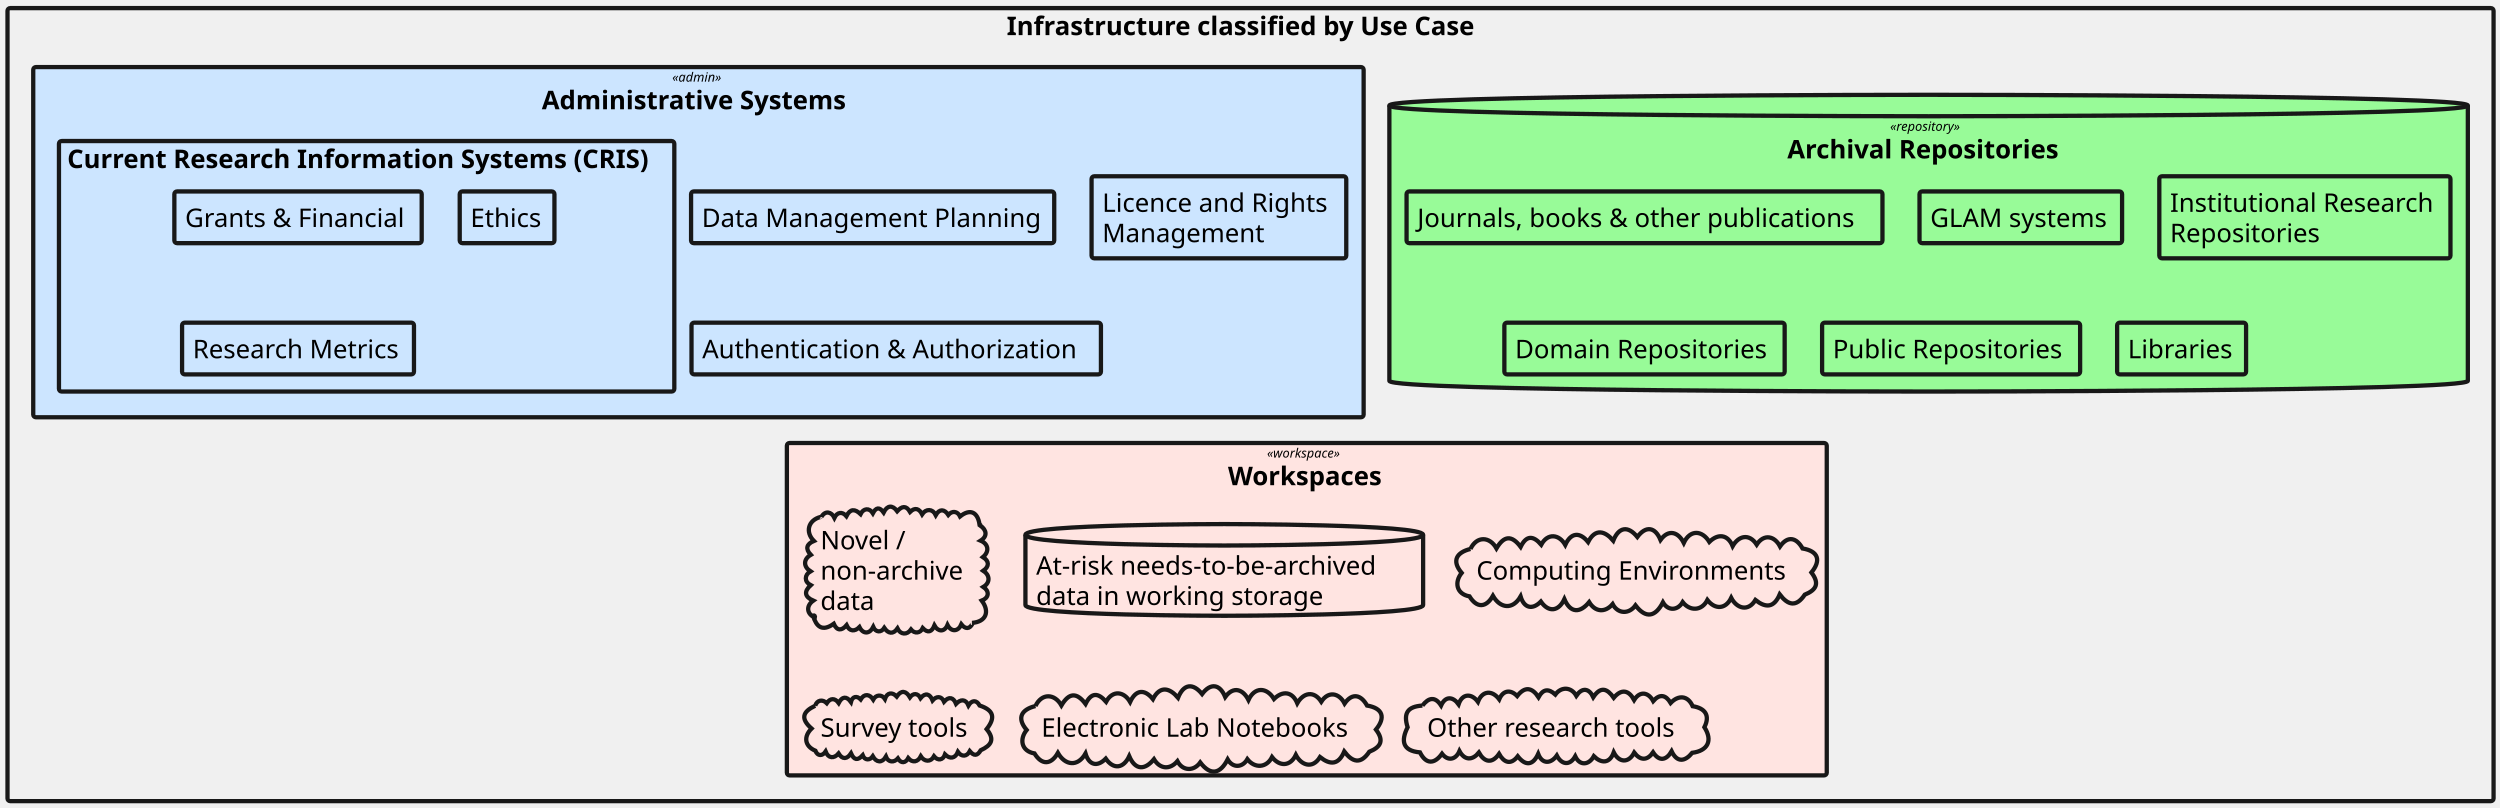
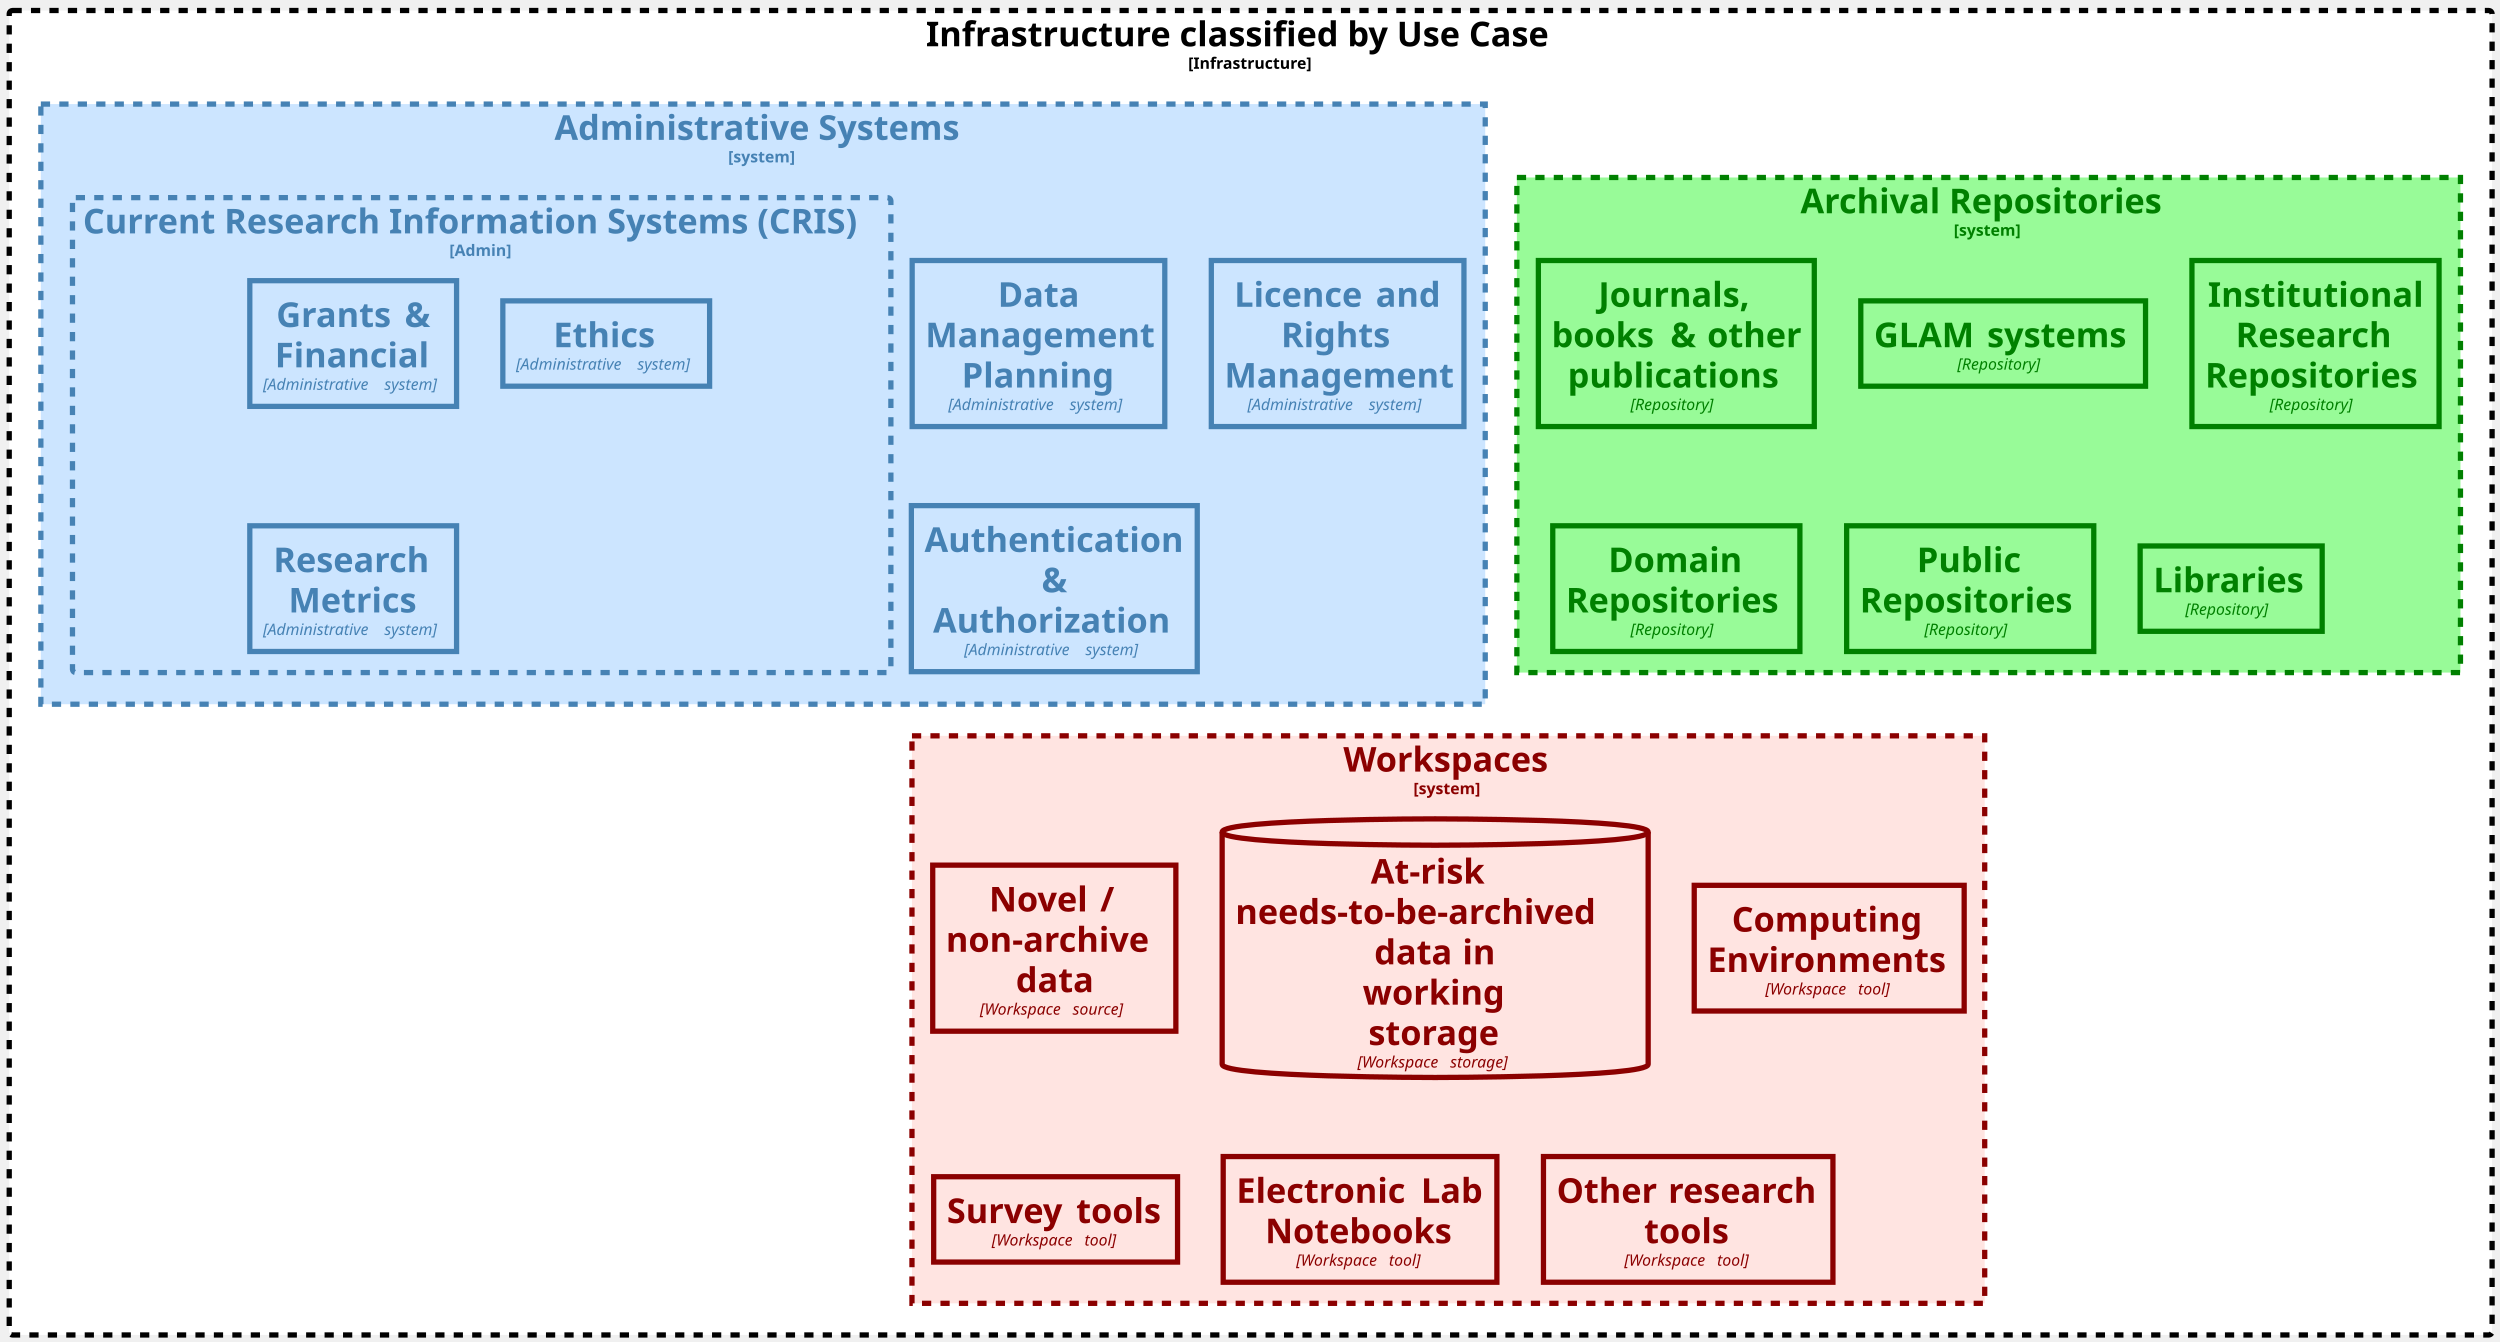
- <svg xmlns="http://www.w3.org/2000/svg" contentStyleType="text/css" data-diagram-type="DESCRIPTION" height="753px" preserveAspectRatio="none" style="width:2332px;height:753px;background:#FFFFFF;" version="1.1" viewBox="0 0 2332 753" width="2332px" zoomAndPan="magnify">
+ <svg xmlns="http://www.w3.org/2000/svg" xmlns:xlink="http://www.w3.org/1999/xlink" contentStyleType="text/css" data-diagram-type="DESCRIPTION" height="1018px" preserveAspectRatio="none" style="width:1897px;height:1018px;background:#FFFFFF;" version="1.1" viewBox="0 0 1897 1018" width="1897px" zoomAndPan="magnify">
  <defs />
  <g>
-     <g class="cluster" data-entity="infra" data-source-line="8" data-uid="ent0002" id="cluster_infra">
-       <rect fill="none" height="739.73" rx="2.5" ry="2.5" style="stroke:#181818;stroke-width:4;" width="2319" x="7" y="7.562" />
-       <text fill="#000000" font-family="sans-serif" font-size="24" font-weight="bold" lengthAdjust="spacing" textLength="454.922" x="939.039" y="32.766">Infrastructure classified by Use Case</text>
+     <g class="cluster" data-entity="infra" data-source-line="1690" data-uid="ent0002" id="cluster_infra">
+       <rect fill="#FFFFFF" height="1004.98" rx="2.5" ry="2.5" style="stroke:#000000;stroke-width:4;stroke-dasharray:7.0,7.0;" width="1884" x="7" y="7.984" />
+       <text fill="#000000" font-family="sans-serif" font-size="26" font-weight="bold" lengthAdjust="spacing" textLength="492.832" x="702.584" y="35.121">Infrastructure classified by Use Case</text>
+       <text fill="#000000" font-family="sans-serif" font-size="12" font-weight="bold" lengthAdjust="spacing" textLength="94.84" x="901.58" y="52.207">[Infrastructure]</text>
    </g>
-     <g class="cluster" data-entity="admin" data-source-line="11" data-uid="ent0003" id="cluster_admin">
-       <rect fill="#CCE5FF" height="326.67" rx="2.5" ry="2.5" style="stroke:#181818;stroke-width:4;" width="1241" x="31" y="62.562" />
-       <text fill="#000000" font-family="sans-serif" font-size="12" font-style="italic" lengthAdjust="spacing" textLength="48.873" x="627.063" y="76.164">«admin»</text>
-       <text fill="#000000" font-family="sans-serif" font-size="24" font-weight="bold" lengthAdjust="spacing" textLength="292.184" x="505.408" y="101.898">Administrative Systems</text>
+     <g class="cluster" data-entity="admin" data-source-line="1690" data-uid="ent0003" id="cluster_admin">
+       <a href="Admin" target="_top" title="Admin" xlink:actuate="onRequest" xlink:href="Admin" xlink:show="new" xlink:title="Admin" xlink:type="simple">
+         <rect fill="#CCE5FF" height="455.37" style="stroke:#4682B4;stroke-width:4;stroke-dasharray:7.0,7.0;" width="1096" x="31" y="78.984" />
+         <text fill="#4682B4" font-family="sans-serif" font-size="26" font-weight="bold" lengthAdjust="spacing" textLength="316.532" x="420.734" y="106.121">Administrative Systems</text>
+         <text fill="#4682B4" font-family="sans-serif" font-size="12" font-weight="bold" lengthAdjust="spacing" textLength="52.992" x="552.504" y="123.207">[system]</text>
+       </a>
    </g>
-     <g class="cluster" data-entity="cris" data-source-line="12" data-uid="ent0004" id="cluster_cris">
-       <rect fill="none" height="233.67" rx="2.5" ry="2.5" style="stroke:#181818;stroke-width:4;" width="574" x="55" y="131.562" />
-       <text fill="#000000" font-family="sans-serif" font-size="24" font-weight="bold" lengthAdjust="spacing" textLength="558.609" x="62.695" y="156.766">Current Research Information Systems (CRIS)</text>
+     <g class="cluster" data-entity="cris" data-source-line="1690" data-uid="ent0004" id="cluster_cris">
+       <rect fill="#CCE5FF" height="360.37" rx="2.5" ry="2.5" style="stroke:#4682B4;stroke-width:4;stroke-dasharray:7.0,7.0;" width="621" x="55" y="149.984" />
+       <text fill="#4682B4" font-family="sans-serif" font-size="26" font-weight="bold" lengthAdjust="spacing" textLength="605.16" x="62.92" y="177.121">Current Research Information Systems (CRIS)</text>
+       <text fill="#4682B4" font-family="sans-serif" font-size="12" font-weight="bold" lengthAdjust="spacing" textLength="49.102" x="340.949" y="194.207">[Admin]</text>
    </g>
-     <g class="cluster" data-entity="repo" data-source-line="22" data-uid="ent0011" id="cluster_repo">
-       <path d="M1296,98.433 C1296,88.433 1799,88.433 1799,88.433 C1799,88.433 2302,88.433 2302,98.433 L2302,355.233 C2302,365.233 1799,365.233 1799,365.233 C1799,365.233 1296,365.233 1296,355.233 L1296,98.433" fill="#98FB98" style="stroke:#181818;stroke-width:4;" />
-       <path d="M1296,98.433 C1296,108.433 1799,108.433 1799,108.433 C1799,108.433 2302,108.433 2302,98.433" fill="none" style="stroke:#181818;stroke-width:4;" />
-       <text fill="#000000" font-family="sans-serif" font-size="12" font-style="italic" lengthAdjust="spacing" textLength="71.719" x="1763.141" y="122.034">«repository»</text>
-       <text fill="#000000" font-family="sans-serif" font-size="24" font-weight="bold" lengthAdjust="spacing" textLength="263.613" x="1667.193" y="147.768">Archival Repositories</text>
+     <g class="cluster" data-entity="repo" data-source-line="1690" data-uid="ent0011" id="cluster_repo">
+       <a href="Repository" target="_top" title="Repository" xlink:actuate="onRequest" xlink:href="Repository" xlink:show="new" xlink:title="Repository" xlink:type="simple">
+         <rect fill="#98FB98" height="375.68" style="stroke:#008000;stroke-width:4;stroke-dasharray:7.0,7.0;" width="716" x="1151" y="134.674" />
+         <text fill="#008000" font-family="sans-serif" font-size="26" font-weight="bold" lengthAdjust="spacing" textLength="285.581" x="1366.209" y="161.811">Archival Repositories</text>
+         <text fill="#008000" font-family="sans-serif" font-size="12" font-weight="bold" lengthAdjust="spacing" textLength="52.992" x="1482.504" y="178.897">[system]</text>
+       </a>
    </g>
-     <g class="cluster" data-entity="ws" data-source-line="31" data-uid="ent0018" id="cluster_ws">
-       <rect fill="#FFE4E1" height="310.06" rx="2.5" ry="2.5" style="stroke:#181818;stroke-width:4;" width="970" x="734" y="413.233" />
-       <text fill="#000000" font-family="sans-serif" font-size="12" font-style="italic" lengthAdjust="spacing" textLength="74.244" x="1181.878" y="426.834">«workspace»</text>
-       <text fill="#000000" font-family="sans-serif" font-size="24" font-weight="bold" lengthAdjust="spacing" textLength="147.106" x="1145.447" y="452.568">Workspaces</text>
+     <g class="cluster" data-entity="ws" data-source-line="1690" data-uid="ent0018" id="cluster_ws">
+       <a href="Workspace" target="_top" title="Workspace" xlink:actuate="onRequest" xlink:href="Workspace" xlink:show="new" xlink:title="Workspace" xlink:type="simple">
+         <rect fill="#FFE4E1" height="430.61" style="stroke:#8B0000;stroke-width:4;stroke-dasharray:7.0,7.0;" width="814" x="692" y="558.354" />
+         <text fill="#8B0000" font-family="sans-serif" font-size="26" font-weight="bold" lengthAdjust="spacing" textLength="159.364" x="1019.318" y="585.491">Workspaces</text>
+         <text fill="#8B0000" font-family="sans-serif" font-size="12" font-weight="bold" lengthAdjust="spacing" textLength="52.992" x="1072.504" y="602.577">[system]</text>
+       </a>
    </g>
-     <g class="entity" data-entity="dmp" data-source-line="17" data-uid="ent0008" id="entity_dmp">
-       <rect fill="none" height="48.266" rx="2.5" ry="2.5" style="stroke:#181818;stroke-width:4;" width="338.75" x="644.63" y="178.562" />
-       <text fill="#000000" font-family="sans-serif" font-size="24" lengthAdjust="spacing" textLength="318.75" x="654.63" y="211.766">Data Management Planning</text>
+     <g class="entity" data-entity="dmp" data-source-line="76" data-uid="ent0008" id="entity_dmp">
+       <rect fill="#CCE5FF" height="125.996" style="stroke:#4682B4;stroke-width:4;" width="191.691" x="692.15" y="197.674" />
+       <text fill="#4682B4" font-family="sans-serif" font-size="26" font-weight="bold" lengthAdjust="spacing" textLength="61.725" x="757.133" y="232.811">Data</text>
+       <text fill="#4682B4" font-family="sans-serif" font-size="26" font-weight="bold" lengthAdjust="spacing" textLength="171.691" x="702.15" y="263.432">Management</text>
+       <text fill="#4682B4" font-family="sans-serif" font-size="26" font-weight="bold" lengthAdjust="spacing" textLength="116.518" x="729.737" y="294.053">Planning</text>
+       <text fill="#4682B4" font-family="sans-serif" font-size="12" font-style="italic" lengthAdjust="spacing" textLength="88.318" x="719.547" y="311.139">[Administrative</text>
+       <text fill="#4682B4" font-family="sans-serif" font-size="12" font-style="italic" lengthAdjust="spacing" textLength="3.797" x="807.865" y="311.139"> </text>
+       <text fill="#4682B4" font-family="sans-serif" font-size="12" font-style="italic" lengthAdjust="spacing" textLength="44.783" x="811.662" y="311.139">system]</text>
    </g>
-     <g class="entity" data-entity="rights" data-source-line="18" data-uid="ent0009" id="entity_rights">
-       <rect fill="none" height="76.531" rx="2.5" ry="2.5" style="stroke:#181818;stroke-width:4;" width="237.582" x="1018.21" y="164.433" />
-       <text fill="#000000" font-family="sans-serif" font-size="24" lengthAdjust="spacing" textLength="217.582" x="1028.21" y="197.636">Licence and Rights</text>
-       <text fill="#000000" font-family="sans-serif" font-size="24" lengthAdjust="spacing" textLength="150.059" x="1028.21" y="225.901">Management</text>
+     <g class="entity" data-entity="rights" data-source-line="76" data-uid="ent0009" id="entity_rights">
+       <rect fill="#CCE5FF" height="125.996" style="stroke:#4682B4;stroke-width:4;" width="191.691" x="919.15" y="197.674" />
+       <text fill="#4682B4" font-family="sans-serif" font-size="26" font-weight="bold" lengthAdjust="spacing" textLength="98.795" x="936.52" y="232.811">Licence</text>
+       <text fill="#4682B4" font-family="sans-serif" font-size="26" font-weight="bold" lengthAdjust="spacing" textLength="8.569" x="1035.315" y="232.811"> </text>
+       <text fill="#4682B4" font-family="sans-serif" font-size="26" font-weight="bold" lengthAdjust="spacing" textLength="49.588" x="1043.884" y="232.811">and</text>
+       <text fill="#4682B4" font-family="sans-serif" font-size="26" font-weight="bold" lengthAdjust="spacing" textLength="85.858" x="972.067" y="263.432">Rights</text>
+       <text fill="#4682B4" font-family="sans-serif" font-size="26" font-weight="bold" lengthAdjust="spacing" textLength="171.691" x="929.15" y="294.053">Management</text>
+       <text fill="#4682B4" font-family="sans-serif" font-size="12" font-style="italic" lengthAdjust="spacing" textLength="88.318" x="946.547" y="311.139">[Administrative</text>
+       <text fill="#4682B4" font-family="sans-serif" font-size="12" font-style="italic" lengthAdjust="spacing" textLength="3.797" x="1034.865" y="311.139"> </text>
+       <text fill="#4682B4" font-family="sans-serif" font-size="12" font-style="italic" lengthAdjust="spacing" textLength="44.783" x="1038.662" y="311.139">system]</text>
    </g>
-     <g class="entity" data-entity="auth" data-source-line="19" data-uid="ent0010" id="entity_auth">
-       <rect fill="none" height="48.266" rx="2.5" ry="2.5" style="stroke:#181818;stroke-width:4;" width="381.91" x="645.04" y="300.962" />
-       <text fill="#000000" font-family="sans-serif" font-size="24" lengthAdjust="spacing" textLength="361.91" x="655.04" y="334.166">Authentication &amp; Authorization</text>
+     <g class="entity" data-entity="auth" data-source-line="76" data-uid="ent0010" id="entity_auth">
+       <rect fill="#CCE5FF" height="125.996" style="stroke:#4682B4;stroke-width:4;" width="216.93" x="691.54" y="383.664" />
+       <text fill="#4682B4" font-family="sans-serif" font-size="26" font-weight="bold" lengthAdjust="spacing" textLength="196.93" x="701.54" y="418.801">Authentication</text>
+       <text fill="#4682B4" font-family="sans-serif" font-size="26" font-weight="bold" lengthAdjust="spacing" textLength="19.36" x="790.325" y="449.422">&amp;</text>
+       <text fill="#4682B4" font-family="sans-serif" font-size="26" font-weight="bold" lengthAdjust="spacing" textLength="184.031" x="707.989" y="480.043">Authorization</text>
+       <text fill="#4682B4" font-family="sans-serif" font-size="12" font-style="italic" lengthAdjust="spacing" textLength="88.318" x="731.556" y="497.129">[Administrative</text>
+       <text fill="#4682B4" font-family="sans-serif" font-size="12" font-style="italic" lengthAdjust="spacing" textLength="3.797" x="819.874" y="497.129"> </text>
+       <text fill="#4682B4" font-family="sans-serif" font-size="12" font-style="italic" lengthAdjust="spacing" textLength="44.783" x="823.671" y="497.129">system]</text>
    </g>
-     <g class="entity" data-entity="grants" data-source-line="13" data-uid="ent0005" id="entity_grants">
-       <rect fill="none" height="48.266" rx="2.5" ry="2.5" style="stroke:#181818;stroke-width:4;" width="230.715" x="162.64" y="178.562" />
-       <text fill="#000000" font-family="sans-serif" font-size="24" lengthAdjust="spacing" textLength="210.715" x="172.64" y="211.766">Grants &amp; Financial</text>
+     <g class="entity" data-entity="grants" data-source-line="76" data-uid="ent0005" id="entity_grants">
+       <rect fill="#CCE5FF" height="95.375" style="stroke:#4682B4;stroke-width:4;" width="156.898" x="189.55" y="212.984" />
+       <text fill="#4682B4" font-family="sans-serif" font-size="26" font-weight="bold" lengthAdjust="spacing" textLength="88.804" x="209.632" y="248.121">Grants</text>
+       <text fill="#4682B4" font-family="sans-serif" font-size="26" font-weight="bold" lengthAdjust="spacing" textLength="8.569" x="298.436" y="248.121"> </text>
+       <text fill="#4682B4" font-family="sans-serif" font-size="26" font-weight="bold" lengthAdjust="spacing" textLength="19.36" x="307.006" y="248.121">&amp;</text>
+       <text fill="#4682B4" font-family="sans-serif" font-size="26" font-weight="bold" lengthAdjust="spacing" textLength="118.853" x="208.572" y="278.742">Financial</text>
+       <text fill="#4682B4" font-family="sans-serif" font-size="12" font-style="italic" lengthAdjust="spacing" textLength="88.318" x="199.55" y="295.828">[Administrative</text>
+       <text fill="#4682B4" font-family="sans-serif" font-size="12" font-style="italic" lengthAdjust="spacing" textLength="3.797" x="287.868" y="295.828"> </text>
+       <text fill="#4682B4" font-family="sans-serif" font-size="12" font-style="italic" lengthAdjust="spacing" textLength="44.783" x="291.665" y="295.828">system]</text>
    </g>
-     <g class="entity" data-entity="ethics" data-source-line="14" data-uid="ent0006" id="entity_ethics">
-       <rect fill="none" height="48.266" rx="2.5" ry="2.5" style="stroke:#181818;stroke-width:4;" width="88.344" x="428.83" y="178.562" />
-       <text fill="#000000" font-family="sans-serif" font-size="24" lengthAdjust="spacing" textLength="68.344" x="438.83" y="211.766">Ethics</text>
+     <g class="entity" data-entity="ethics" data-source-line="76" data-uid="ent0006" id="entity_ethics">
+       <rect fill="#CCE5FF" height="64.754" style="stroke:#4682B4;stroke-width:4;" width="156.898" x="381.55" y="228.294" />
+       <text fill="#4682B4" font-family="sans-serif" font-size="26" font-weight="bold" lengthAdjust="spacing" textLength="80.222" x="419.888" y="263.431">Ethics</text>
+       <text fill="#4682B4" font-family="sans-serif" font-size="12" font-style="italic" lengthAdjust="spacing" textLength="88.318" x="391.55" y="280.517">[Administrative</text>
+       <text fill="#4682B4" font-family="sans-serif" font-size="12" font-style="italic" lengthAdjust="spacing" textLength="3.797" x="479.868" y="280.517"> </text>
+       <text fill="#4682B4" font-family="sans-serif" font-size="12" font-style="italic" lengthAdjust="spacing" textLength="44.783" x="483.665" y="280.517">system]</text>
    </g>
-     <g class="entity" data-entity="metrics" data-source-line="15" data-uid="ent0007" id="entity_metrics">
-       <rect fill="none" height="48.266" rx="2.5" ry="2.5" style="stroke:#181818;stroke-width:4;" width="216.312" x="169.84" y="300.962" />
-       <text fill="#000000" font-family="sans-serif" font-size="24" lengthAdjust="spacing" textLength="196.312" x="179.84" y="334.166">Research Metrics</text>
+     <g class="entity" data-entity="metrics" data-source-line="76" data-uid="ent0007" id="entity_metrics">
+       <rect fill="#CCE5FF" height="95.375" style="stroke:#4682B4;stroke-width:4;" width="156.898" x="189.55" y="398.974" />
+       <text fill="#4682B4" font-family="sans-serif" font-size="26" font-weight="bold" lengthAdjust="spacing" textLength="121.126" x="207.436" y="434.111">Research</text>
+       <text fill="#4682B4" font-family="sans-serif" font-size="26" font-weight="bold" lengthAdjust="spacing" textLength="98.186" x="218.906" y="464.732">Metrics</text>
+       <text fill="#4682B4" font-family="sans-serif" font-size="12" font-style="italic" lengthAdjust="spacing" textLength="88.318" x="199.55" y="481.818">[Administrative</text>
+       <text fill="#4682B4" font-family="sans-serif" font-size="12" font-style="italic" lengthAdjust="spacing" textLength="3.797" x="287.868" y="481.818"> </text>
+       <text fill="#4682B4" font-family="sans-serif" font-size="12" font-style="italic" lengthAdjust="spacing" textLength="44.783" x="291.665" y="481.818">system]</text>
    </g>
-     <g class="entity" data-entity="ja" data-source-line="23" data-uid="ent0012" id="entity_ja">
-       <rect fill="none" height="48.266" rx="2.5" ry="2.5" style="stroke:#181818;stroke-width:4;" width="443.914" x="1312.04" y="178.562" />
-       <text fill="#000000" font-family="sans-serif" font-size="24" lengthAdjust="spacing" textLength="423.914" x="1322.04" y="211.766">Journals, books &amp; other publications</text>
+     <g class="entity" data-entity="ja" data-source-line="76" data-uid="ent0012" id="entity_ja">
+       <rect fill="#98FB98" height="125.996" style="stroke:#008000;stroke-width:4;" width="209.363" x="1167.32" y="197.674" />
+       <text fill="#008000" font-family="sans-serif" font-size="26" font-weight="bold" lengthAdjust="spacing" textLength="118.32" x="1212.841" y="232.811">Journals,</text>
+       <text fill="#008000" font-family="sans-serif" font-size="26" font-weight="bold" lengthAdjust="spacing" textLength="81.593" x="1177.32" y="263.432">books</text>
+       <text fill="#008000" font-family="sans-serif" font-size="26" font-weight="bold" lengthAdjust="spacing" textLength="8.569" x="1258.913" y="263.432"> </text>
+       <text fill="#008000" font-family="sans-serif" font-size="26" font-weight="bold" lengthAdjust="spacing" textLength="19.36" x="1267.482" y="263.432">&amp;</text>
+       <text fill="#008000" font-family="sans-serif" font-size="26" font-weight="bold" lengthAdjust="spacing" textLength="8.569" x="1286.842" y="263.432"> </text>
+       <text fill="#008000" font-family="sans-serif" font-size="26" font-weight="bold" lengthAdjust="spacing" textLength="71.272" x="1295.412" y="263.432">other</text>
+       <text fill="#008000" font-family="sans-serif" font-size="26" font-weight="bold" lengthAdjust="spacing" textLength="164.938" x="1189.533" y="294.053">publications</text>
+       <text fill="#008000" font-family="sans-serif" font-size="12" font-style="italic" lengthAdjust="spacing" textLength="69.627" x="1237.188" y="311.139">[Repository]</text>
    </g>
-     <g class="entity" data-entity="glam" data-source-line="24" data-uid="ent0013" id="entity_glam">
-       <rect fill="none" height="48.266" rx="2.5" ry="2.5" style="stroke:#181818;stroke-width:4;" width="188.961" x="1790.52" y="178.562" />
-       <text fill="#000000" font-family="sans-serif" font-size="24" lengthAdjust="spacing" textLength="168.961" x="1800.52" y="211.766">GLAM systems</text>
+     <g class="entity" data-entity="glam" data-source-line="76" data-uid="ent0013" id="entity_glam">
+       <rect fill="#98FB98" height="64.754" style="stroke:#008000;stroke-width:4;" width="216.066" x="1411.97" y="228.294" />
+       <text fill="#008000" font-family="sans-serif" font-size="26" font-weight="bold" lengthAdjust="spacing" textLength="77.251" x="1421.97" y="263.431">GLAM</text>
+       <text fill="#008000" font-family="sans-serif" font-size="26" font-weight="bold" lengthAdjust="spacing" textLength="8.569" x="1499.221" y="263.431"> </text>
+       <text fill="#008000" font-family="sans-serif" font-size="26" font-weight="bold" lengthAdjust="spacing" textLength="110.246" x="1507.79" y="263.431">systems</text>
+       <text fill="#008000" font-family="sans-serif" font-size="12" font-style="italic" lengthAdjust="spacing" textLength="69.627" x="1485.19" y="280.517">[Repository]</text>
    </g>
-     <g class="entity" data-entity="irs" data-source-line="25" data-uid="ent0014" id="entity_irs">
-       <rect fill="none" height="76.531" rx="2.5" ry="2.5" style="stroke:#181818;stroke-width:4;" width="271.578" x="2014.21" y="164.433" />
-       <text fill="#000000" font-family="sans-serif" font-size="24" lengthAdjust="spacing" textLength="251.578" x="2024.21" y="197.636">Institutional Research</text>
-       <text fill="#000000" font-family="sans-serif" font-size="24" lengthAdjust="spacing" textLength="143.648" x="2024.21" y="225.901">Repositories</text>
+     <g class="entity" data-entity="irs" data-source-line="76" data-uid="ent0014" id="entity_irs">
+       <rect fill="#98FB98" height="125.996" style="stroke:#008000;stroke-width:4;" width="187.515" x="1663.24" y="197.674" />
+       <text fill="#008000" font-family="sans-serif" font-size="26" font-weight="bold" lengthAdjust="spacing" textLength="163.414" x="1675.29" y="232.811">Institutional</text>
+       <text fill="#008000" font-family="sans-serif" font-size="26" font-weight="bold" lengthAdjust="spacing" textLength="121.126" x="1696.434" y="263.432">Research</text>
+       <text fill="#008000" font-family="sans-serif" font-size="26" font-weight="bold" lengthAdjust="spacing" textLength="167.515" x="1673.24" y="294.053">Repositories</text>
+       <text fill="#008000" font-family="sans-serif" font-size="12" font-style="italic" lengthAdjust="spacing" textLength="69.627" x="1722.184" y="311.139">[Repository]</text>
    </g>
-     <g class="entity" data-entity="Domain Repositories" data-source-line="26" data-uid="ent0015" id="entity_Domain Repositories">
-       <rect fill="none" height="48.266" rx="2.5" ry="2.5" style="stroke:#181818;stroke-width:4;" width="261.453" x="1403.27" y="300.962" />
-       <text fill="#000000" font-family="sans-serif" font-size="24" lengthAdjust="spacing" textLength="241.453" x="1413.27" y="334.166">Domain Repositories</text>
+     <g class="entity" data-entity="domain_repo" data-source-line="76" data-uid="ent0015" id="entity_domain_repo">
+       <rect fill="#98FB98" height="95.375" style="stroke:#008000;stroke-width:4;" width="187.515" x="1178.24" y="398.974" />
+       <text fill="#008000" font-family="sans-serif" font-size="26" font-weight="bold" lengthAdjust="spacing" textLength="103.251" x="1220.372" y="434.111">Domain</text>
+       <text fill="#008000" font-family="sans-serif" font-size="26" font-weight="bold" lengthAdjust="spacing" textLength="167.515" x="1188.24" y="464.732">Repositories</text>
+       <text fill="#008000" font-family="sans-serif" font-size="12" font-style="italic" lengthAdjust="spacing" textLength="69.627" x="1237.184" y="481.818">[Repository]</text>
    </g>
-     <g class="entity" data-entity="pub" data-source-line="27" data-uid="ent0016" id="entity_pub">
-       <rect fill="none" height="48.266" rx="2.5" ry="2.5" style="stroke:#181818;stroke-width:4;" width="240.676" x="1699.66" y="300.962" />
-       <text fill="#000000" font-family="sans-serif" font-size="24" lengthAdjust="spacing" textLength="220.676" x="1709.66" y="334.166">Public Repositories</text>
+     <g class="entity" data-entity="pub" data-source-line="76" data-uid="ent0016" id="entity_pub">
+       <rect fill="#98FB98" height="95.375" style="stroke:#008000;stroke-width:4;" width="187.515" x="1401.24" y="398.974" />
+       <text fill="#008000" font-family="sans-serif" font-size="26" font-weight="bold" lengthAdjust="spacing" textLength="80.996" x="1454.499" y="434.111">Public</text>
+       <text fill="#008000" font-family="sans-serif" font-size="26" font-weight="bold" lengthAdjust="spacing" textLength="167.515" x="1411.24" y="464.732">Repositories</text>
+       <text fill="#008000" font-family="sans-serif" font-size="12" font-style="italic" lengthAdjust="spacing" textLength="69.627" x="1460.184" y="481.818">[Repository]</text>
    </g>
-     <g class="entity" data-entity="lib" data-source-line="28" data-uid="ent0017" id="entity_lib">
-       <rect fill="none" height="48.266" rx="2.5" ry="2.5" style="stroke:#181818;stroke-width:4;" width="120.277" x="1974.86" y="300.962" />
-       <text fill="#000000" font-family="sans-serif" font-size="24" lengthAdjust="spacing" textLength="100.277" x="1984.86" y="334.166">Libraries</text>
+     <g class="entity" data-entity="lib" data-source-line="76" data-uid="ent0017" id="entity_lib">
+       <rect fill="#98FB98" height="64.754" style="stroke:#008000;stroke-width:4;" width="138.117" x="1623.94" y="414.284" />
+       <text fill="#008000" font-family="sans-serif" font-size="26" font-weight="bold" lengthAdjust="spacing" textLength="118.117" x="1633.94" y="449.421">Libraries</text>
+       <text fill="#008000" font-family="sans-serif" font-size="12" font-style="italic" lengthAdjust="spacing" textLength="69.627" x="1658.185" y="466.507">[Repository]</text>
    </g>
-     <g class="entity" data-entity="new" data-source-line="33" data-uid="ent0019" id="entity_new">
-       <path d="M766.156,482.265 C769.644,476.015 775.52,477.23 778.333,482.951 C780.887,477.711 785.632,476.9 789.513,481.434 C793.113,474.45 797.383,474.531 802.712,479.529 C805.36,474.166 810.843,473.396 814.226,478.739 C817.219,473.105 820.462,472.79 824.238,478.017 C827.566,471.378 832.409,470.722 836.92,476.841 C841.251,472.139 845.181,471.146 848.894,477.509 C853.542,472.989 857.401,474.468 860.146,479.704 C863.767,474.381 869.912,474.398 872.888,480.427 C876.363,474.44 880.954,474.834 884.58,480.273 C888.161,476.196 893.171,476.737 895.553,481.725 C905.115,474.057 912.022,477.843 913.7,489.233 C914.42,489.266 914.681,489.587 914.49,490.296 C920.193,494.268 921.456,500.125 914.75,504.327 C922.22,507.486 922.997,514.571 916.908,519.641 C922.836,523.419 922.946,528.306 917.245,532.391 C923.373,536.348 923.963,543.488 917.276,547.472 C923.245,551.594 922.537,557.627 915.795,560.28 C923.39,570.417 919.977,580.042 906.7,581.029 C907.212,581.042 907.341,581.379 907.129,581.796 C904.25,587.287 900.224,586.765 896.774,582.398 C893.847,589.214 887.398,589.846 883.835,583 C881.015,589.747 874.972,589.472 871.616,583.516 C869.188,589.433 865.603,590.908 860.752,585.933 C858.411,590.799 853.2,591.3 849.799,587.232 C846.044,592.489 840.051,592.161 837.144,586.269 C833.065,592.024 828.46,591.029 824.86,585.737 C821.854,590.366 816.79,589.89 814.584,584.885 C811.258,591.409 805.092,591.85 801.694,584.953 C797.349,589.322 792.521,589.218 789.684,583.207 C785.241,588.38 780.828,588.783 777.715,581.888 C767.043,589.434 761.519,584.882 758.29,574.029 C759.864,573.772 760.45,574.695 760.151,576.112 C752.398,572.708 751.745,565.146 758.574,560.29 C750.569,556.74 749.718,551.807 756.203,545.874 C750.152,542.703 750.245,536.329 755.965,532.941 C749.293,528.564 749.26,521.634 756.289,517.544 C751.03,511.955 752.322,507.473 759.185,504.595 C750.866,496.195 753.961,485.269 765.29,482.233 C765.596,481.816 765.882,481.846 766.156,482.265" fill="none" style="stroke:#181818;stroke-width:4;" />
-       <text fill="#000000" font-family="sans-serif" font-size="24" lengthAdjust="spacing" textLength="85.383" x="765.29" y="512.436">Novel /</text>
-       <text fill="#000000" font-family="sans-serif" font-size="24" lengthAdjust="spacing" textLength="141.41" x="765.29" y="540.701">non-archive</text>
-       <text fill="#000000" font-family="sans-serif" font-size="24" lengthAdjust="spacing" textLength="50.59" x="765.29" y="568.967">data</text>
+     <g class="entity" data-entity="new_data" data-source-line="76" data-uid="ent0019" id="entity_new_data">
+       <rect fill="#FFE4E1" height="125.996" style="stroke:#8B0000;stroke-width:4;" width="184.493" x="707.75" y="656.474" />
+       <text fill="#8B0000" font-family="sans-serif" font-size="26" font-weight="bold" lengthAdjust="spacing" textLength="75.702" x="750.51" y="691.611">Novel</text>
+       <text fill="#8B0000" font-family="sans-serif" font-size="26" font-weight="bold" lengthAdjust="spacing" textLength="8.569" x="826.212" y="691.611"> </text>
+       <text fill="#8B0000" font-family="sans-serif" font-size="26" font-weight="bold" lengthAdjust="spacing" textLength="14.701" x="834.782" y="691.611">/</text>
+       <text fill="#8B0000" font-family="sans-serif" font-size="26" font-weight="bold" lengthAdjust="spacing" textLength="164.493" x="717.75" y="722.232">non-archive</text>
+       <text fill="#8B0000" font-family="sans-serif" font-size="26" font-weight="bold" lengthAdjust="spacing" textLength="58.335" x="770.829" y="752.853">data</text>
+       <text fill="#8B0000" font-family="sans-serif" font-size="12" font-style="italic" lengthAdjust="spacing" textLength="66.592" x="743.512" y="769.939">[Workspace</text>
+       <text fill="#8B0000" font-family="sans-serif" font-size="12" font-style="italic" lengthAdjust="spacing" textLength="3.797" x="810.104" y="769.939"> </text>
+       <text fill="#8B0000" font-family="sans-serif" font-size="12" font-style="italic" lengthAdjust="spacing" textLength="42.58" x="813.901" y="769.939">source]</text>
    </g>
-     <g class="entity" data-entity="risk" data-source-line="34" data-uid="ent0020" id="entity_risk">
-       <path d="M956.52,498.863 C956.52,488.863 1142.002,488.863 1142.002,488.863 C1142.002,488.863 1327.485,488.863 1327.485,498.863 L1327.485,564.394 C1327.485,574.394 1142.002,574.394 1142.002,574.394 C1142.002,574.394 956.52,574.394 956.52,564.394 L956.52,498.863" fill="none" style="stroke:#181818;stroke-width:4;" />
-       <path d="M956.52,498.863 C956.52,508.863 1142.002,508.863 1142.002,508.863 C1142.002,508.863 1327.485,508.863 1327.485,498.863" fill="none" style="stroke:#181818;stroke-width:4;" />
-       <text fill="#000000" font-family="sans-serif" font-size="24" lengthAdjust="spacing" textLength="350.965" x="966.52" y="536.066">At-risk needs-to-be-archived</text>
-       <text fill="#000000" font-family="sans-serif" font-size="24" lengthAdjust="spacing" textLength="276.445" x="966.52" y="564.331">data in working storage</text>
+     <g class="entity" data-entity="risk" data-source-line="80" data-uid="ent0020" id="entity_risk">
+       <path d="M927.37,631.354 C927.37,621.354 1088.996,621.354 1088.996,621.354 C1088.996,621.354 1250.623,621.354 1250.623,631.354 L1250.623,807.593 C1250.623,817.593 1088.996,817.593 1088.996,817.593 C1088.996,817.593 927.37,817.593 927.37,807.593 L927.37,631.354" fill="#FFE4E1" style="stroke:#8B0000;stroke-width:4;" />
+       <path d="M927.37,631.354 C927.37,641.354 1088.996,641.354 1088.996,641.354 C1088.996,641.354 1250.623,641.354 1250.623,631.354" fill="none" style="stroke:#8B0000;stroke-width:4;" />
+       <text fill="#8B0000" font-family="sans-serif" font-size="26" font-weight="bold" lengthAdjust="spacing" textLength="97.716" x="1040.139" y="670.491">At-risk</text>
+       <text fill="#8B0000" font-family="sans-serif" font-size="26" font-weight="bold" lengthAdjust="spacing" textLength="303.253" x="937.37" y="701.112">needs-to-be-archived</text>
+       <text fill="#8B0000" font-family="sans-serif" font-size="26" font-weight="bold" lengthAdjust="spacing" textLength="58.335" x="1042.779" y="731.733">data</text>
+       <text fill="#8B0000" font-family="sans-serif" font-size="26" font-weight="bold" lengthAdjust="spacing" textLength="8.569" x="1101.114" y="731.733"> </text>
+       <text fill="#8B0000" font-family="sans-serif" font-size="26" font-weight="bold" lengthAdjust="spacing" textLength="25.53" x="1109.684" y="731.733">in</text>
+       <text fill="#8B0000" font-family="sans-serif" font-size="26" font-weight="bold" lengthAdjust="spacing" textLength="109.992" x="1034" y="762.354">working</text>
+       <text fill="#8B0000" font-family="sans-serif" font-size="26" font-weight="bold" lengthAdjust="spacing" textLength="101.334" x="1038.33" y="792.976">storage</text>
+       <text fill="#8B0000" font-family="sans-serif" font-size="12" font-style="italic" lengthAdjust="spacing" textLength="66.592" x="1030.01" y="810.061">[Workspace</text>
+       <text fill="#8B0000" font-family="sans-serif" font-size="12" font-style="italic" lengthAdjust="spacing" textLength="3.797" x="1096.602" y="810.061"> </text>
+       <text fill="#8B0000" font-family="sans-serif" font-size="12" font-style="italic" lengthAdjust="spacing" textLength="47.584" x="1100.399" y="810.061">storage]</text>
    </g>
-     <g class="entity" data-entity="comp" data-source-line="35" data-uid="ent0021" id="entity_comp">
-       <path d="M1371.64,512.064 C1377.496,499.861 1389.482,500.215 1395.901,511.481 C1402.928,499.655 1410.02,498.889 1418.452,510.105 C1423.866,499.134 1430.168,499.457 1437.657,508.07 C1443.678,497.034 1454.23,498.205 1460.075,508.257 C1465.351,496.801 1473.46,495.835 1481.376,505.608 C1488.055,492.667 1496.94,495.072 1504.853,504.303 C1510.04,491.525 1518.508,490.097 1527.303,500.863 C1535.282,490.209 1543.872,491.435 1548.92,503.636 C1556.593,493.179 1565.556,496.349 1570.633,506.387 C1576.515,493.864 1587.697,494.419 1594.479,505.478 C1602.543,497.554 1611.583,498.342 1616.22,509.403 C1621.911,499.615 1631.681,497.334 1638.652,507.998 C1645.375,497.699 1655.276,499.833 1660.42,509.702 C1667.803,499.196 1675.891,501.658 1681.415,511.61 C1696.073,514.052 1699.012,522.714 1689.681,534.009 C1697.394,544.161 1694.519,550.171 1683.49,554.722 C1675.444,566.64 1667.955,564.687 1660.106,554.514 C1654.794,566.828 1647.361,567.472 1637.455,559.693 C1630.514,571.106 1619.942,567.419 1614.885,557.683 C1609.66,568.522 1599.675,568.74 1592.657,559.688 C1587.429,569.954 1576.46,570.368 1569.604,561.667 C1564.97,569.64 1555.998,570.123 1551.183,561.871 C1544.24,575.293 1535.425,577.543 1525.584,564.695 C1519.622,573.028 1509.229,572.931 1504.253,563.51 C1497.165,571.778 1487.96,570.948 1482.363,561.652 C1473.804,572.066 1464.97,572.136 1459.249,558.881 C1454.015,570.048 1444.815,571.882 1437.319,561.146 C1429.307,569.295 1421.66,567.158 1418.406,556.389 C1411.051,569.127 1399.411,567.609 1392.612,555.804 C1386.228,566.99 1377.624,567.484 1370.742,556.29 C1358.421,554.133 1356.474,543.004 1363.44,534.41 C1353.773,522.978 1358.811,515.241 1371.64,512.064" fill="none" style="stroke:#181818;stroke-width:4;" />
-       <text fill="#000000" font-family="sans-serif" font-size="24" lengthAdjust="spacing" textLength="295.723" x="1377.14" y="540.696">Computing Environments</text>
+     <g class="entity" data-entity="comp" data-source-line="76" data-uid="ent0021" id="entity_comp">
+       <rect fill="#FFE4E1" height="95.375" style="stroke:#8B0000;stroke-width:4;" width="204.831" x="1285.58" y="671.784" />
+       <text fill="#8B0000" font-family="sans-serif" font-size="26" font-weight="bold" lengthAdjust="spacing" textLength="147.862" x="1314.064" y="706.921">Computing</text>
+       <text fill="#8B0000" font-family="sans-serif" font-size="26" font-weight="bold" lengthAdjust="spacing" textLength="184.831" x="1295.58" y="737.542">Environments</text>
+       <text fill="#8B0000" font-family="sans-serif" font-size="12" font-style="italic" lengthAdjust="spacing" textLength="66.592" x="1339.5" y="754.628">[Workspace</text>
+       <text fill="#8B0000" font-family="sans-serif" font-size="12" font-style="italic" lengthAdjust="spacing" textLength="3.797" x="1406.092" y="754.628"> </text>
+       <text fill="#8B0000" font-family="sans-serif" font-size="12" font-style="italic" lengthAdjust="spacing" textLength="26.602" x="1409.889" y="754.628">tool]</text>
    </g>
-     <g class="entity" data-entity="survey" data-source-line="36" data-uid="ent0022" id="entity_survey">
-       <path d="M760.413,658.316 C762.164,652.844 767.378,652.107 771.207,655.896 C774.544,650.98 778.837,651.005 782.316,655.733 C785.55,649.603 789.547,649.088 793.755,654.792 C795.069,649.684 799.183,648.628 802.844,652.387 C806.274,646.695 811.258,647.481 814.555,652.533 C817.087,647.983 822.446,647.449 825.453,651.96 C827.543,645.943 832.253,645.294 836.468,649.72 C840.852,643.428 845.12,644.38 848.8,650.424 C851.95,646.222 856.229,646.554 858.689,651.196 C863.263,645.688 867.503,647.352 869.906,653.318 C873.461,649.262 878.133,648.954 880.625,654.505 C885.189,649.438 889.241,650.362 891.818,656.491 C895.939,652.228 900.664,651.747 903.404,658.011 C906.519,653.044 910.781,652.599 913.81,658.097 C926.944,662.479 928.838,669.368 920.322,680.145 C928.27,689.795 924.733,695.203 914.806,699.85 C911.7,705.168 908.599,705.428 904.625,700.733 C901.837,705.991 896.967,706.157 893.544,701.438 C890.98,707.543 886.126,708.307 881.508,703.758 C879.631,709.226 874.82,709.844 871.252,705.531 C868.035,711.298 862.137,710.477 858.915,705.536 C856.233,710.741 851.3,711.958 847.196,707.21 C844.531,712.023 840.482,712.3 837.546,707.482 C833.976,711.509 828.563,711.305 826.403,705.829 C822.719,712.014 817.485,711.355 814.134,705.49 C811.322,709.492 806.628,709.419 804.713,704.538 C799.969,709.659 796.704,709.101 793.838,702.758 C790.203,708.148 785.974,708.837 782.228,702.871 C777.939,707.848 772.693,707.544 770.117,701.061 C767.202,705.36 762.689,705.618 760.567,700.276 C750.383,695.949 749.486,686.945 757.037,679.592 C746.59,670.412 748.493,663.947 760.413,658.316" fill="none" style="stroke:#181818;stroke-width:4;" />
-       <text fill="#000000" font-family="sans-serif" font-size="24" lengthAdjust="spacing" textLength="141.199" x="765.4" y="687.226">Survey tools</text>
+     <g class="entity" data-entity="survey" data-source-line="76" data-uid="ent0022" id="entity_survey">
+       <rect fill="#FFE4E1" height="64.754" style="stroke:#8B0000;stroke-width:4;" width="185.039" x="708.48" y="892.904" />
+       <text fill="#8B0000" font-family="sans-serif" font-size="26" font-weight="bold" lengthAdjust="spacing" textLength="89.565" x="718.48" y="928.041">Survey</text>
+       <text fill="#8B0000" font-family="sans-serif" font-size="26" font-weight="bold" lengthAdjust="spacing" textLength="8.569" x="808.045" y="928.041"> </text>
+       <text fill="#8B0000" font-family="sans-serif" font-size="26" font-weight="bold" lengthAdjust="spacing" textLength="66.904" x="816.615" y="928.041">tools</text>
+       <text fill="#8B0000" font-family="sans-serif" font-size="12" font-style="italic" lengthAdjust="spacing" textLength="66.592" x="752.504" y="945.127">[Workspace</text>
+       <text fill="#8B0000" font-family="sans-serif" font-size="12" font-style="italic" lengthAdjust="spacing" textLength="3.797" x="819.096" y="945.127"> </text>
+       <text fill="#8B0000" font-family="sans-serif" font-size="12" font-style="italic" lengthAdjust="spacing" textLength="26.602" x="822.893" y="945.127">tool]</text>
    </g>
-     <g class="entity" data-entity="eln" data-source-line="37" data-uid="ent0023" id="entity_eln">
-       <path d="M965.859,658.592 C971.705,646.405 983.674,646.758 990.086,658.008 C997.101,646.197 1004.183,645.432 1012.605,656.631 C1018.009,645.675 1024.303,645.996 1031.782,654.596 C1037.794,643.576 1048.331,644.744 1054.169,654.782 C1059.437,643.341 1067.534,642.376 1075.44,652.135 C1082.109,639.211 1090.982,641.611 1098.885,650.828 C1104.063,638.068 1112.519,636.641 1121.303,647.391 C1129.272,636.753 1137.85,637.979 1142.89,650.163 C1150.553,639.721 1159.504,642.888 1164.572,652.913 C1170.447,640.407 1181.613,640.962 1188.385,652.006 C1196.439,644.094 1205.466,644.882 1210.096,655.928 C1215.78,646.154 1225.536,643.877 1232.496,654.528 C1239.211,644.244 1249.098,646.376 1254.234,656.231 C1261.607,645.74 1269.684,648.2 1275.199,658.139 C1289.856,660.581 1292.793,669.243 1283.463,680.535 C1291.176,690.688 1288.301,696.699 1277.272,701.25 C1269.238,713.152 1261.759,711.202 1253.92,701.043 C1248.617,713.341 1241.194,713.985 1231.301,706.218 C1224.37,717.615 1213.813,713.934 1208.762,704.212 C1203.546,715.037 1193.575,715.255 1186.565,706.216 C1181.346,716.469 1170.392,716.883 1163.545,708.194 C1158.918,716.157 1149.959,716.641 1145.15,708.401 C1138.217,721.805 1129.415,724.052 1119.586,711.223 C1113.632,719.543 1103.254,719.446 1098.286,710.038 C1091.206,718.293 1082.015,717.464 1076.426,708.18 C1067.878,718.579 1059.056,718.648 1053.344,705.411 C1048.117,716.562 1038.93,718.393 1031.445,707.67 C1023.444,715.808 1015.807,713.673 1012.559,702.919 C1005.212,715.638 993.589,714.121 986.801,702.332 C980.425,713.501 971.832,713.994 964.961,702.816 C952.641,700.658 950.694,689.53 957.66,680.937 C947.993,669.506 953.031,661.77 965.859,658.592" fill="none" style="stroke:#181818;stroke-width:4;" />
-       <text fill="#000000" font-family="sans-serif" font-size="24" lengthAdjust="spacing" textLength="295.289" x="971.36" y="687.226">Electronic Lab Notebooks</text>
+     <g class="entity" data-entity="eln" data-source-line="76" data-uid="ent0023" id="entity_eln">
+       <rect fill="#FFE4E1" height="95.375" style="stroke:#8B0000;stroke-width:4;" width="207.675" x="928.16" y="877.584" />
+       <text fill="#8B0000" font-family="sans-serif" font-size="26" font-weight="bold" lengthAdjust="spacing" textLength="131.473" x="938.16" y="912.721">Electronic</text>
+       <text fill="#8B0000" font-family="sans-serif" font-size="26" font-weight="bold" lengthAdjust="spacing" textLength="8.569" x="1069.633" y="912.721"> </text>
+       <text fill="#8B0000" font-family="sans-serif" font-size="26" font-weight="bold" lengthAdjust="spacing" textLength="47.633" x="1078.202" y="912.721">Lab</text>
+       <text fill="#8B0000" font-family="sans-serif" font-size="26" font-weight="bold" lengthAdjust="spacing" textLength="143.952" x="960.021" y="943.342">Notebooks</text>
+       <text fill="#8B0000" font-family="sans-serif" font-size="12" font-style="italic" lengthAdjust="spacing" textLength="66.592" x="983.502" y="960.428">[Workspace</text>
+       <text fill="#8B0000" font-family="sans-serif" font-size="12" font-style="italic" lengthAdjust="spacing" textLength="3.797" x="1050.094" y="960.428"> </text>
+       <text fill="#8B0000" font-family="sans-serif" font-size="12" font-style="italic" lengthAdjust="spacing" textLength="26.602" x="1053.891" y="960.428">tool]</text>
    </g>
-     <g class="entity" data-entity="other" data-source-line="38" data-uid="ent0024" id="entity_other">
-       <path d="M1326.845,658.161 C1332.534,650.829 1338.486,649.264 1344.246,658.084 C1348.354,648.947 1355.342,649.784 1360.584,656.948 C1364.089,646.578 1372.786,646.652 1378.622,654.661 C1382.83,643.926 1391.97,643.643 1398.476,652.309 C1402.024,643.88 1408.997,642.849 1415.236,649.272 C1422.324,640.124 1429.031,641.073 1435.13,650.34 C1439.415,642.659 1444.406,642.08 1450.822,647.855 C1456.402,640.227 1465.725,640.731 1470.393,648.979 C1475.841,641.154 1482.141,641.825 1486.223,650.306 C1493.053,640.102 1499.049,642.038 1505.305,650.88 C1512.471,642.423 1519.087,643.504 1524.33,652.926 C1529.822,644.164 1537.599,645.723 1542.117,653.946 C1548.266,646.95 1553.818,648.144 1558.392,655.707 C1565.56,648.178 1574.357,648.521 1578.904,658.736 C1590.199,660.528 1595.542,667.048 1589.86,678.331 C1597.919,690.961 1592.956,700.334 1578.48,702.237 C1571.882,710.381 1564.492,711.733 1559.292,700.828 C1554.412,709.15 1547.854,710.72 1542.004,701.801 C1536.477,709.761 1530.133,709.541 1524.375,702.065 C1519.175,712.074 1510.262,711.547 1505.295,701.84 C1501.462,712.307 1493.89,712.356 1486.708,705.416 C1482.357,713.431 1473.832,714.942 1469.382,705.514 C1464.233,714.573 1456.598,713.303 1452.193,704.787 C1446.827,712.423 1438.662,713.194 1434.827,703.272 C1429.87,714.095 1423.014,714.716 1415.744,705.471 C1409.115,714.042 1402.836,711.201 1398.316,703.246 C1391.786,712.497 1384.837,711.272 1379.504,702.028 C1373.434,709.423 1366.198,709.48 1361.381,700.632 C1358.034,708.526 1350.765,710.43 1345.121,703.083 C1338.046,712.864 1330.306,713.284 1324.525,701.828 C1308.114,700.395 1306.695,690.989 1313.023,678.395 C1308.87,665.253 1312.988,659.001 1326.845,658.161" fill="none" style="stroke:#181818;stroke-width:4;" />
-       <text fill="#000000" font-family="sans-serif" font-size="24" lengthAdjust="spacing" textLength="237.586" x="1331.21" y="687.226">Other research tools</text>
+     <g class="entity" data-entity="other" data-source-line="76" data-uid="ent0024" id="entity_other">
+       <rect fill="#FFE4E1" height="95.375" style="stroke:#8B0000;stroke-width:4;" width="219.647" x="1171.18" y="877.584" />
+       <text fill="#8B0000" font-family="sans-serif" font-size="26" font-weight="bold" lengthAdjust="spacing" textLength="76.07" x="1181.18" y="912.721">Other</text>
+       <text fill="#8B0000" font-family="sans-serif" font-size="26" font-weight="bold" lengthAdjust="spacing" textLength="8.569" x="1257.25" y="912.721"> </text>
+       <text fill="#8B0000" font-family="sans-serif" font-size="26" font-weight="bold" lengthAdjust="spacing" textLength="115.007" x="1265.82" y="912.721">research</text>
+       <text fill="#8B0000" font-family="sans-serif" font-size="26" font-weight="bold" lengthAdjust="spacing" textLength="66.904" x="1247.551" y="943.342">tools</text>
+       <text fill="#8B0000" font-family="sans-serif" font-size="12" font-style="italic" lengthAdjust="spacing" textLength="66.592" x="1232.508" y="960.428">[Workspace</text>
+       <text fill="#8B0000" font-family="sans-serif" font-size="12" font-style="italic" lengthAdjust="spacing" textLength="3.797" x="1299.1" y="960.428"> </text>
+       <text fill="#8B0000" font-family="sans-serif" font-size="12" font-style="italic" lengthAdjust="spacing" textLength="26.602" x="1302.897" y="960.428">tool]</text>
    </g>
  </g>
</svg>
